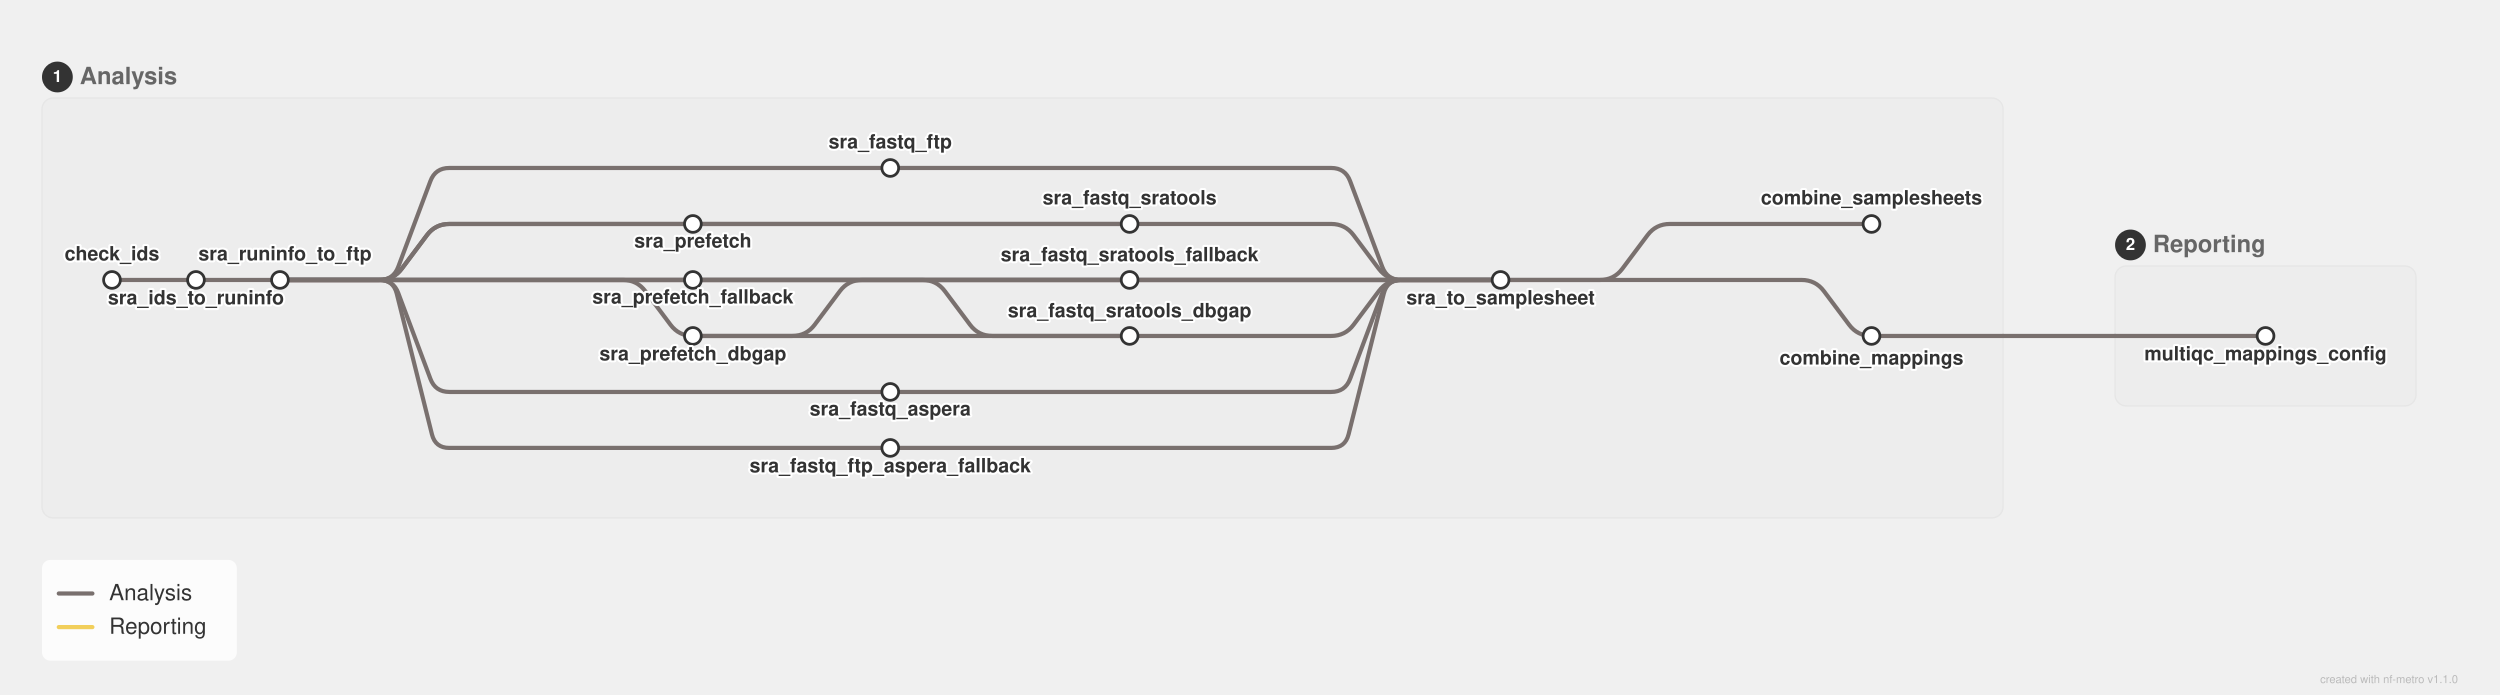
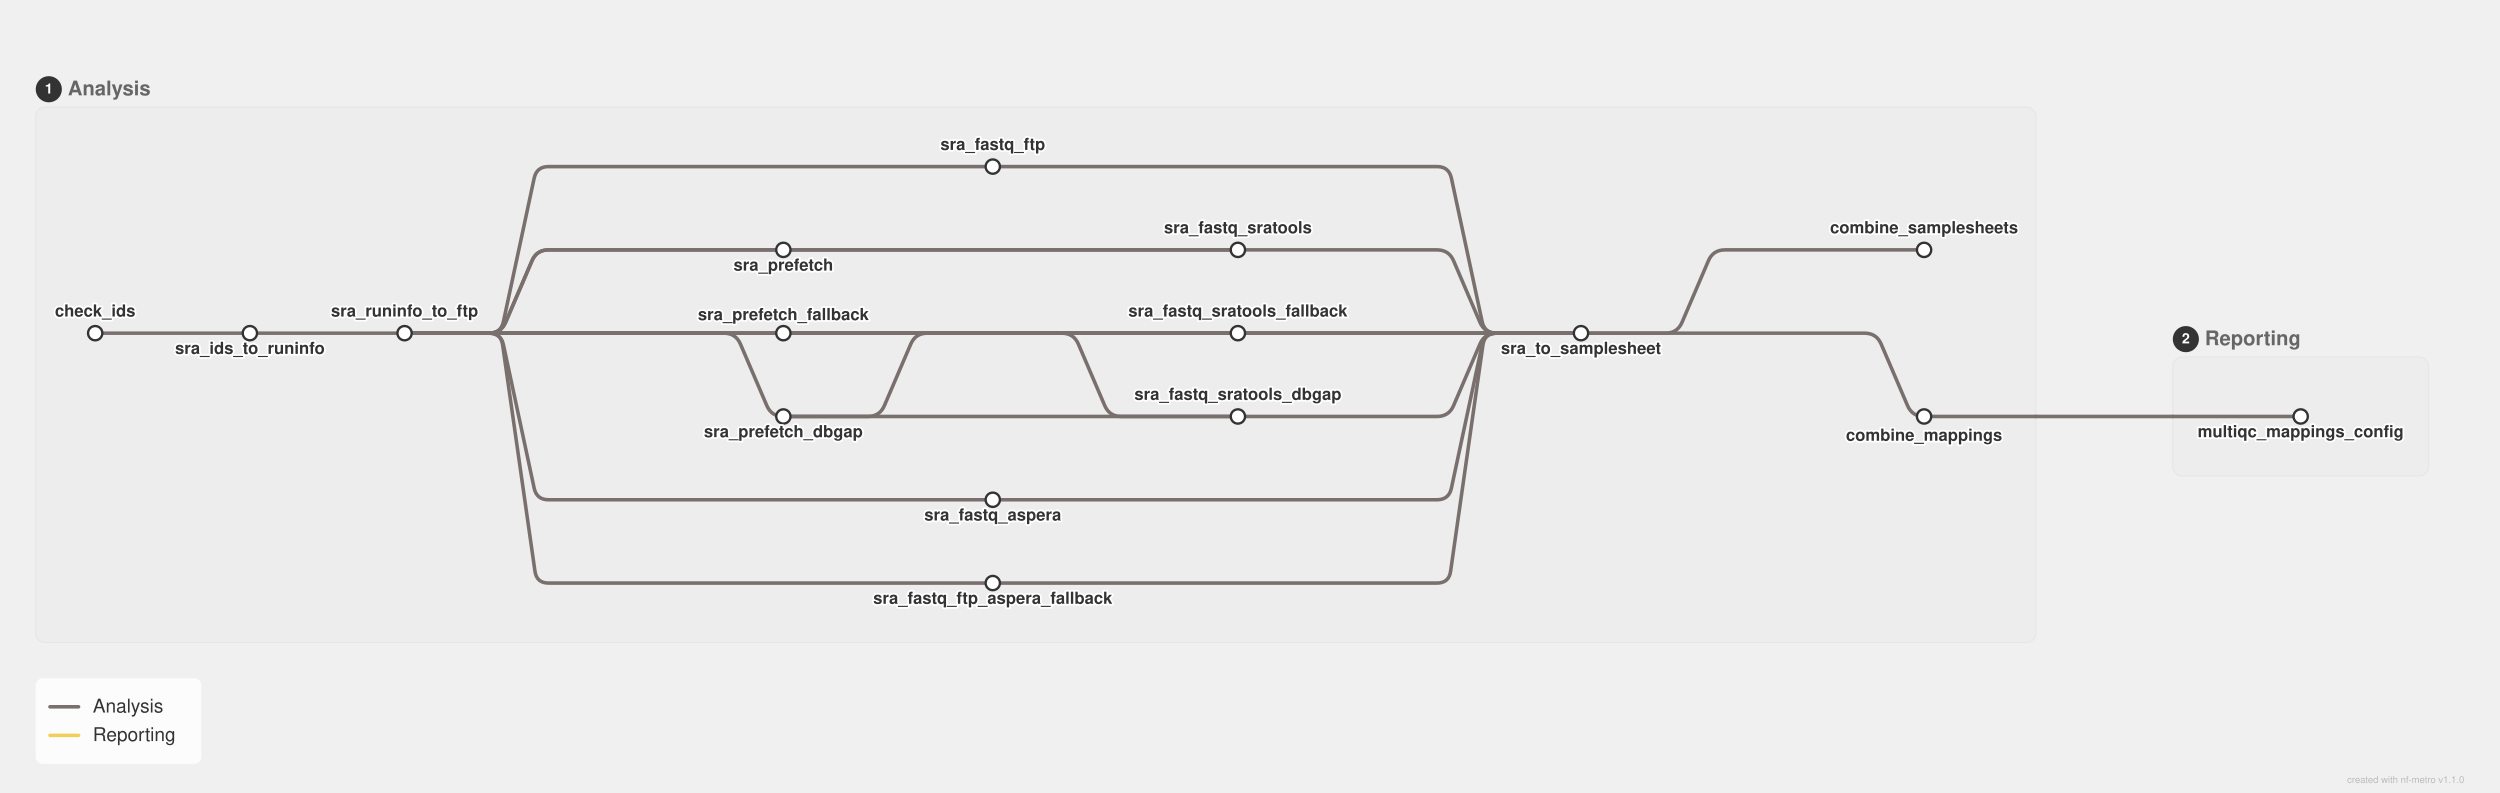
- <svg xmlns="http://www.w3.org/2000/svg" width="1786" height="496" viewBox="0 0 1786 496">
+ <svg xmlns="http://www.w3.org/2000/svg" width="2101" height="666" viewBox="0 0 2101 666">
  <defs>
</defs>
  <style>.nf-metro-title { fill: var(--nfm-map-title-color, #111111); }
.nf-metro-station-label { fill: var(--nfm-map-label-color, #333333); }
.nf-metro-section-box { fill: var(--nfm-map-section-fill, #ededed); stroke: var(--nfm-map-section-stroke, #e6e6e6); }
.nf-metro-section-label { fill: var(--nfm-map-section-label-color, #666666); }
.nf-metro-group-label { fill: var(--nfm-map-section-label-color, #666666); }
.nf-metro-group-underline { stroke: var(--nfm-map-section-label-color, #666666); }
.nf-metro-legend-bg { fill: var(--nfm-map-legend-bg, rgba(255, 255, 255, 0.8)); }
.nf-metro-legend-text { fill: var(--nfm-map-legend-text-color, #333333); }
.nf-metro-marker-stroke { stroke: var(--nfm-map-marker-stroke, #333333); }
.nf-metro-label-halo { fill: var(--nfm-map-bg, #ffffff); stroke: var(--nfm-map-bg, #ffffff); }</style>
  <style>@media (prefers-color-scheme: dark) {
    .nf-metro-section-label { fill: #d0d0d0; }
    .nf-metro-section-num-circle { fill: #777777; }
    .nf-metro-title { fill: #ffffff; }
}
</style>
-   <rect x="30.0" y="70.0" width="1401.0" height="300.0" rx="8" ry="8" fill="#ededed" stroke="#e6e6e6" stroke-width="1.0" class="nf-metro-section-box" data-section-id="generic" data-section-lines="generic" />
-   <circle cx="41.0" cy="55.0" r="11" fill="#333333" class="nf-metro-section-num-circle" data-section-id="generic" />
-   <text x="41.0" y="55.0" font-size="12" fill="#ffffff" font-family="'Helvetica Neue', Helvetica, Arial, sans-serif" font-weight="bold" text-anchor="middle" dy="0.3em" data-section-id="generic">1</text>
-   <text x="57.0" y="55.0" font-size="17.0" fill="#666666" font-family="'Helvetica Neue', Helvetica, Arial, sans-serif" font-weight="bold" dy="0.3em" class="nf-metro-section-label" data-section-id="generic">Analysis</text>
-   <rect x="1511.0" y="190.0" width="215.0" height="100.0" rx="8" ry="8" fill="#ededed" stroke="#e6e6e6" stroke-width="1.0" class="nf-metro-section-box" data-section-id="report" data-section-lines="generic" />
-   <circle cx="1522.0" cy="175.0" r="11" fill="#333333" class="nf-metro-section-num-circle" data-section-id="report" />
-   <text x="1522.0" y="175.0" font-size="12" fill="#ffffff" font-family="'Helvetica Neue', Helvetica, Arial, sans-serif" font-weight="bold" text-anchor="middle" dy="0.3em" data-section-id="report">2</text>
-   <text x="1538.0" y="175.0" font-size="17.0" fill="#666666" font-family="'Helvetica Neue', Helvetica, Arial, sans-serif" font-weight="bold" dy="0.3em" class="nf-metro-section-label" data-section-id="report">Reporting</text>
-   <path d="M80.0,200.0 L140.0,200.0" stroke="#79706E" stroke-width="3.0" stroke-linecap="round" class="metro-line-generic" data-line-id="generic" />
-   <path d="M140.0,200.0 L200.0,200.0" stroke="#79706E" stroke-width="3.0" stroke-linecap="round" class="metro-line-generic" data-line-id="generic" />
-   <path d="M200.0,200.0 L271.0,200.0 Q281.0,200.0,284.511,190.637 L307.489,129.363 Q311.0,120.0,321.0,120.0 L636.0,120.0" stroke="#79706E" stroke-width="3.0" fill="none" stroke-linecap="round" stroke-linejoin="round" class="metro-line-generic" data-line-id="generic" />
-   <path d="M200.0,200.0 L271.0,200.0 Q281.0,200.0,287.0,192.0 L305.0,168.0 Q311.0,160.0,321.0,160.0 L495.0,160.0" stroke="#79706E" stroke-width="3.0" fill="none" stroke-linecap="round" stroke-linejoin="round" class="metro-line-generic" data-line-id="generic" />
-   <path d="M200.0,200.0 L271.0,200.0 Q281.0,200.0,287.0,192.0 L305.0,168.0 Q311.0,160.0,321.0,160.0 L807.0,160.0" stroke="#79706E" stroke-width="3.0" fill="none" stroke-linecap="round" stroke-linejoin="round" class="metro-line-generic" data-line-id="generic" />
-   <path d="M200.0,200.0 L495.0,200.0" stroke="#79706E" stroke-width="3.0" stroke-linecap="round" class="metro-line-generic" data-line-id="generic" />
-   <path d="M200.0,200.0 L807.0,200.0" stroke="#79706E" stroke-width="3.0" stroke-linecap="round" class="metro-line-generic" data-line-id="generic" />
-   <path d="M200.0,200.0 L445.0,200.0 Q455.0,200.0,461.0,208.0 L479.0,232.0 Q485.0,240.0,495.0,240.0 L495.0,240.0" stroke="#79706E" stroke-width="3.0" fill="none" stroke-linecap="round" stroke-linejoin="round" class="metro-line-generic" data-line-id="generic" />
-   <path d="M200.0,200.0 L659.0,200.0 Q669.0,200.0,675.0,208.0 L693.0,232.0 Q699.0,240.0,709.0,240.0 L807.0,240.0" stroke="#79706E" stroke-width="3.0" fill="none" stroke-linecap="round" stroke-linejoin="round" class="metro-line-generic" data-line-id="generic" />
-   <path d="M200.0,200.0 L271.0,200.0 Q281.0,200.0,284.511,209.363 L307.489,270.637 Q311.0,280.0,321.0,280.0 L636.0,280.0" stroke="#79706E" stroke-width="3.0" fill="none" stroke-linecap="round" stroke-linejoin="round" class="metro-line-generic" data-line-id="generic" />
-   <path d="M200.0,200.0 L271.0,200.0 Q281.0,200.0,283.425,209.701 L308.575,310.299 Q311.0,320.0,321.0,320.0 L636.0,320.0" stroke="#79706E" stroke-width="3.0" fill="none" stroke-linecap="round" stroke-linejoin="round" class="metro-line-generic" data-line-id="generic" />
-   <path d="M200.0,200.0 L1072.0,200.0" stroke="#79706E" stroke-width="3.0" stroke-linecap="round" class="metro-line-generic" data-line-id="generic" />
-   <path d="M636.0,120.0 L951.0,120.0 Q961.0,120.0,964.511,129.363 L987.489,190.637 Q991.0,200.0,1001.0,200.0 L1072.0,200.0" stroke="#79706E" stroke-width="3.0" fill="none" stroke-linecap="round" stroke-linejoin="round" class="metro-line-generic" data-line-id="generic" />
-   <path d="M495.0,160.0 L807.0,160.0" stroke="#79706E" stroke-width="3.0" stroke-linecap="round" class="metro-line-generic" data-line-id="generic" />
-   <path d="M807.0,160.0 L951.0,160.0 Q961.0,160.0,967.0,168.0 L985.0,192.0 Q991.0,200.0,1001.0,200.0 L1072.0,200.0" stroke="#79706E" stroke-width="3.0" fill="none" stroke-linecap="round" stroke-linejoin="round" class="metro-line-generic" data-line-id="generic" />
-   <path d="M495.0,200.0 L807.0,200.0" stroke="#79706E" stroke-width="3.0" stroke-linecap="round" class="metro-line-generic" data-line-id="generic" />
-   <path d="M495.0,200.0 L1072.0,200.0" stroke="#79706E" stroke-width="3.0" stroke-linecap="round" class="metro-line-generic" data-line-id="generic" />
-   <path d="M807.0,200.0 L1072.0,200.0" stroke="#79706E" stroke-width="3.0" stroke-linecap="round" class="metro-line-generic" data-line-id="generic" />
-   <path d="M495.0,240.0 L807.0,240.0" stroke="#79706E" stroke-width="3.0" stroke-linecap="round" class="metro-line-generic" data-line-id="generic" />
-   <path d="M495.0,240.0 L566.0,240.0 Q576.0,240.0,582.0,232.0 L600.0,208.0 Q606.0,200.0,616.0,200.0 L1072.0,200.0" stroke="#79706E" stroke-width="3.0" fill="none" stroke-linecap="round" stroke-linejoin="round" class="metro-line-generic" data-line-id="generic" />
-   <path d="M807.0,240.0 L951.0,240.0 Q961.0,240.0,967.0,232.0 L985.0,208.0 Q991.0,200.0,1001.0,200.0 L1072.0,200.0" stroke="#79706E" stroke-width="3.0" fill="none" stroke-linecap="round" stroke-linejoin="round" class="metro-line-generic" data-line-id="generic" />
-   <path d="M636.0,280.0 L951.0,280.0 Q961.0,280.0,964.511,270.637 L987.489,209.363 Q991.0,200.0,1001.0,200.0 L1072.0,200.0" stroke="#79706E" stroke-width="3.0" fill="none" stroke-linecap="round" stroke-linejoin="round" class="metro-line-generic" data-line-id="generic" />
-   <path d="M636.0,320.0 L951.0,320.0 Q961.0,320.0,963.425,310.299 L988.575,209.701 Q991.0,200.0,1001.0,200.0 L1072.0,200.0" stroke="#79706E" stroke-width="3.0" fill="none" stroke-linecap="round" stroke-linejoin="round" class="metro-line-generic" data-line-id="generic" />
-   <path d="M1072.0,200.0 L1143.0,200.0 Q1153.0,200.0,1159.0,192.0 L1177.0,168.0 Q1183.0,160.0,1193.0,160.0 L1337.0,160.0" stroke="#79706E" stroke-width="3.0" fill="none" stroke-linecap="round" stroke-linejoin="round" class="metro-line-generic" data-line-id="generic" />
-   <path d="M1072.0,200.0 L1287.0,200.0 Q1297.0,200.0,1303.0,208.0 L1321.0,232.0 Q1327.0,240.0,1337.0,240.0 L1337.0,240.0" stroke="#79706E" stroke-width="3.0" fill="none" stroke-linecap="round" stroke-linejoin="round" class="metro-line-generic" data-line-id="generic" />
-   <path d="M1337.0,240.0 L1431.0,240.0" stroke="#79706E" stroke-width="3.0" stroke-linecap="round" class="metro-line-generic" data-line-id="generic" />
-   <path d="M1511.0,240.0 L1618.5,240.0" stroke="#79706E" stroke-width="3.0" stroke-linecap="round" class="metro-line-generic" data-line-id="generic" />
-   <path d="M1431.0,240.0 L1511.0,240.0" stroke="#79706E" stroke-width="3.0" stroke-linecap="round" class="metro-line-generic" data-line-id="generic" />
-   <g class="nf-metro-station-group" data-node-id="n0" data-node-cx="80.0" data-node-cy="200.0" data-node-r="6.0" data-node-groups="generic" data-node-region="generic" data-node-w="12.0" data-node-h="12.0" data-node-rx="6.0">
-     <rect x="74.0" y="194.0" width="12.0" height="12.0" rx="6.0" ry="6.0" fill="#ffffff" stroke="#333333" stroke-width="2.0" class="nf-metro-station" data-station-id="n0" data-station-lines="generic" data-station-label="check_ids" data-section-id="generic" data-section-name="Analysis" />
+   <rect x="30.0" y="90.0" width="1681.0" height="450.0" rx="8" ry="8" fill="#ededed" stroke="#e6e6e6" stroke-width="1.0" class="nf-metro-section-box" data-section-id="generic" data-section-lines="generic" />
+   <circle cx="41.0" cy="75.0" r="11" fill="#333333" class="nf-metro-section-num-circle" data-section-id="generic" />
+   <text x="41.0" y="75.0" font-size="12" fill="#ffffff" font-family="'Helvetica Neue', Helvetica, Arial, sans-serif" font-weight="bold" text-anchor="middle" dy="0.3em" data-section-id="generic">1</text>
+   <text x="57.0" y="75.0" font-size="17.0" fill="#666666" font-family="'Helvetica Neue', Helvetica, Arial, sans-serif" font-weight="bold" dy="0.3em" class="nf-metro-section-label" data-section-id="generic">Analysis</text>
+   <rect x="1826.0" y="300.0" width="215.0" height="100.0" rx="8" ry="8" fill="#ededed" stroke="#e6e6e6" stroke-width="1.0" class="nf-metro-section-box" data-section-id="report" data-section-lines="generic" />
+   <circle cx="1837.0" cy="285.0" r="11" fill="#333333" class="nf-metro-section-num-circle" data-section-id="report" />
+   <text x="1837.0" y="285.0" font-size="12" fill="#ffffff" font-family="'Helvetica Neue', Helvetica, Arial, sans-serif" font-weight="bold" text-anchor="middle" dy="0.3em" data-section-id="report">2</text>
+   <text x="1853.0" y="285.0" font-size="17.0" fill="#666666" font-family="'Helvetica Neue', Helvetica, Arial, sans-serif" font-weight="bold" dy="0.3em" class="nf-metro-section-label" data-section-id="report">Reporting</text>
+   <path d="M80.0,280.0 L210.0,280.0" stroke="#79706E" stroke-width="3.0" stroke-linecap="round" class="metro-line-generic" data-line-id="generic" />
+   <path d="M210.0,280.0 L340.0,280.0" stroke="#79706E" stroke-width="3.0" stroke-linecap="round" class="metro-line-generic" data-line-id="generic" />
+   <path d="M340.0,280.0 L411.0,280.0 Q421.0,280.0,423.095,270.222 L448.905,149.778 Q451.0,140.0,461.0,140.0 L834.333,140.0" stroke="#79706E" stroke-width="3.0" fill="none" stroke-linecap="round" stroke-linejoin="round" class="metro-line-generic" data-line-id="generic" />
+   <path d="M340.0,280.0 L411.0,280.0 Q421.0,280.0,424.939,270.809 L447.061,219.191 Q451.0,210.0,461.0,210.0 L658.333,210.0" stroke="#79706E" stroke-width="3.0" fill="none" stroke-linecap="round" stroke-linejoin="round" class="metro-line-generic" data-line-id="generic" />
+   <path d="M340.0,280.0 L411.0,280.0 Q421.0,280.0,424.939,270.809 L447.061,219.191 Q451.0,210.0,461.0,210.0 L1040.333,210.0" stroke="#79706E" stroke-width="3.0" fill="none" stroke-linecap="round" stroke-linejoin="round" class="metro-line-generic" data-line-id="generic" />
+   <path d="M340.0,280.0 L658.333,280.0" stroke="#79706E" stroke-width="3.0" stroke-linecap="round" class="metro-line-generic" data-line-id="generic" />
+   <path d="M340.0,280.0 L1040.333,280.0" stroke="#79706E" stroke-width="3.0" stroke-linecap="round" class="metro-line-generic" data-line-id="generic" />
+   <path d="M340.0,280.0 L608.333,280.0 Q618.333,280.0,622.273,289.191 L644.394,340.809 Q648.333,350.0,658.333,350.0 L658.333,350.0" stroke="#79706E" stroke-width="3.0" fill="none" stroke-linecap="round" stroke-linejoin="round" class="metro-line-generic" data-line-id="generic" />
+   <path d="M340.0,280.0 L892.333,280.0 Q902.333,280.0,906.273,289.191 L928.394,340.809 Q932.333,350.0,942.333,350.0 L1040.333,350.0" stroke="#79706E" stroke-width="3.0" fill="none" stroke-linecap="round" stroke-linejoin="round" class="metro-line-generic" data-line-id="generic" />
+   <path d="M340.0,280.0 L411.0,280.0 Q421.0,280.0,423.095,289.778 L448.905,410.222 Q451.0,420.0,461.0,420.0 L834.333,420.0" stroke="#79706E" stroke-width="3.0" fill="none" stroke-linecap="round" stroke-linejoin="round" class="metro-line-generic" data-line-id="generic" />
+   <path d="M340.0,280.0 L411.0,280.0 Q421.0,280.0,422.414,289.899 L449.586,480.101 Q451.0,490.0,461.0,490.0 L834.333,490.0" stroke="#79706E" stroke-width="3.0" fill="none" stroke-linecap="round" stroke-linejoin="round" class="metro-line-generic" data-line-id="generic" />
+   <path d="M340.0,280.0 L1328.667,280.0" stroke="#79706E" stroke-width="3.0" stroke-linecap="round" class="metro-line-generic" data-line-id="generic" />
+   <path d="M834.333,140.0 L1207.667,140.0 Q1217.667,140.0,1219.762,149.778 L1245.571,270.222 Q1247.667,280.0,1257.667,280.0 L1328.667,280.0" stroke="#79706E" stroke-width="3.0" fill="none" stroke-linecap="round" stroke-linejoin="round" class="metro-line-generic" data-line-id="generic" />
+   <path d="M658.333,210.0 L1040.333,210.0" stroke="#79706E" stroke-width="3.0" stroke-linecap="round" class="metro-line-generic" data-line-id="generic" />
+   <path d="M1040.333,210.0 L1207.667,210.0 Q1217.667,210.0,1221.606,219.191 L1243.727,270.809 Q1247.667,280.0,1257.667,280.0 L1328.667,280.0" stroke="#79706E" stroke-width="3.0" fill="none" stroke-linecap="round" stroke-linejoin="round" class="metro-line-generic" data-line-id="generic" />
+   <path d="M658.333,280.0 L1040.333,280.0" stroke="#79706E" stroke-width="3.0" stroke-linecap="round" class="metro-line-generic" data-line-id="generic" />
+   <path d="M658.333,280.0 L1328.667,280.0" stroke="#79706E" stroke-width="3.0" stroke-linecap="round" class="metro-line-generic" data-line-id="generic" />
+   <path d="M1040.333,280.0 L1328.667,280.0" stroke="#79706E" stroke-width="3.0" stroke-linecap="round" class="metro-line-generic" data-line-id="generic" />
+   <path d="M658.333,350.0 L1040.333,350.0" stroke="#79706E" stroke-width="3.0" stroke-linecap="round" class="metro-line-generic" data-line-id="generic" />
+   <path d="M658.333,350.0 L729.333,350.0 Q739.333,350.0,743.273,340.809 L765.394,289.191 Q769.333,280.0,779.333,280.0 L1328.667,280.0" stroke="#79706E" stroke-width="3.0" fill="none" stroke-linecap="round" stroke-linejoin="round" class="metro-line-generic" data-line-id="generic" />
+   <path d="M1040.333,350.0 L1207.667,350.0 Q1217.667,350.0,1221.606,340.809 L1243.727,289.191 Q1247.667,280.0,1257.667,280.0 L1328.667,280.0" stroke="#79706E" stroke-width="3.0" fill="none" stroke-linecap="round" stroke-linejoin="round" class="metro-line-generic" data-line-id="generic" />
+   <path d="M834.333,420.0 L1207.667,420.0 Q1217.667,420.0,1219.762,410.222 L1245.571,289.778 Q1247.667,280.0,1257.667,280.0 L1328.667,280.0" stroke="#79706E" stroke-width="3.0" fill="none" stroke-linecap="round" stroke-linejoin="round" class="metro-line-generic" data-line-id="generic" />
+   <path d="M834.333,490.0 L1207.667,490.0 Q1217.667,490.0,1219.081,480.101 L1246.252,289.899 Q1247.667,280.0,1257.667,280.0 L1328.667,280.0" stroke="#79706E" stroke-width="3.0" fill="none" stroke-linecap="round" stroke-linejoin="round" class="metro-line-generic" data-line-id="generic" />
+   <path d="M1328.667,280.0 L1399.667,280.0 Q1409.667,280.0,1413.606,270.809 L1435.727,219.191 Q1439.667,210.0,1449.667,210.0 L1617.0,210.0" stroke="#79706E" stroke-width="3.0" fill="none" stroke-linecap="round" stroke-linejoin="round" class="metro-line-generic" data-line-id="generic" />
+   <path d="M1328.667,280.0 L1567.0,280.0 Q1577.0,280.0,1580.939,289.191 L1603.061,340.809 Q1607.0,350.0,1617.0,350.0 L1617.0,350.0" stroke="#79706E" stroke-width="3.0" fill="none" stroke-linecap="round" stroke-linejoin="round" class="metro-line-generic" data-line-id="generic" />
+   <path d="M1617.0,350.0 L1711.0,350.0" stroke="#79706E" stroke-width="3.0" stroke-linecap="round" class="metro-line-generic" data-line-id="generic" />
+   <path d="M1826.0,350.0 L1933.5,350.0" stroke="#79706E" stroke-width="3.0" stroke-linecap="round" class="metro-line-generic" data-line-id="generic" />
+   <path d="M1711.0,350.0 L1826.0,350.0" stroke="#79706E" stroke-width="3.0" stroke-linecap="round" class="metro-line-generic" data-line-id="generic" />
+   <g class="nf-metro-station-group" data-node-id="n0" data-node-cx="80.0" data-node-cy="280.0" data-node-r="6.0" data-node-groups="generic" data-node-region="generic" data-node-w="12.0" data-node-h="12.0" data-node-rx="6.0">
+     <rect x="74.0" y="274.0" width="12.0" height="12.0" rx="6.0" ry="6.0" fill="#ffffff" stroke="#333333" stroke-width="2.0" class="nf-metro-station" data-station-id="n0" data-station-lines="generic" data-station-label="check_ids" data-section-id="generic" data-section-name="Analysis" />
  </g>
-   <g class="nf-metro-station-group" data-node-id="n1" data-node-cx="140.0" data-node-cy="200.0" data-node-r="6.0" data-node-groups="generic" data-node-region="generic" data-node-w="12.0" data-node-h="12.0" data-node-rx="6.0">
-     <rect x="134.0" y="194.0" width="12.0" height="12.0" rx="6.0" ry="6.0" fill="#ffffff" stroke="#333333" stroke-width="2.0" class="nf-metro-station" data-station-id="n1" data-station-lines="generic" data-station-label="sra_ids_to_runinfo" data-section-id="generic" data-section-name="Analysis" />
+   <g class="nf-metro-station-group" data-node-id="n1" data-node-cx="210.0" data-node-cy="280.0" data-node-r="6.0" data-node-groups="generic" data-node-region="generic" data-node-w="12.0" data-node-h="12.0" data-node-rx="6.0">
+     <rect x="204.0" y="274.0" width="12.0" height="12.0" rx="6.0" ry="6.0" fill="#ffffff" stroke="#333333" stroke-width="2.0" class="nf-metro-station" data-station-id="n1" data-station-lines="generic" data-station-label="sra_ids_to_runinfo" data-section-id="generic" data-section-name="Analysis" />
  </g>
-   <g class="nf-metro-station-group" data-node-id="n2" data-node-cx="200.0" data-node-cy="200.0" data-node-r="6.0" data-node-groups="generic" data-node-region="generic" data-node-w="12.0" data-node-h="12.0" data-node-rx="6.0">
-     <rect x="194.0" y="194.0" width="12.0" height="12.0" rx="6.0" ry="6.0" fill="#ffffff" stroke="#333333" stroke-width="2.0" class="nf-metro-station" data-station-id="n2" data-station-lines="generic" data-station-label="sra_runinfo_to_ftp" data-section-id="generic" data-section-name="Analysis" />
+   <g class="nf-metro-station-group" data-node-id="n2" data-node-cx="340.0" data-node-cy="280.0" data-node-r="6.0" data-node-groups="generic" data-node-region="generic" data-node-w="12.0" data-node-h="12.0" data-node-rx="6.0">
+     <rect x="334.0" y="274.0" width="12.0" height="12.0" rx="6.0" ry="6.0" fill="#ffffff" stroke="#333333" stroke-width="2.0" class="nf-metro-station" data-station-id="n2" data-station-lines="generic" data-station-label="sra_runinfo_to_ftp" data-section-id="generic" data-section-name="Analysis" />
  </g>
-   <g class="nf-metro-station-group" data-node-id="n3" data-node-cx="636.0" data-node-cy="120.0" data-node-r="6.0" data-node-groups="generic" data-node-region="generic" data-node-w="12.0" data-node-h="12.0" data-node-rx="6.0">
-     <rect x="630.0" y="114.0" width="12.0" height="12.0" rx="6.0" ry="6.0" fill="#ffffff" stroke="#333333" stroke-width="2.0" class="nf-metro-station" data-station-id="n3" data-station-lines="generic" data-station-label="sra_fastq_ftp" data-section-id="generic" data-section-name="Analysis" />
+   <g class="nf-metro-station-group" data-node-id="n3" data-node-cx="834.3" data-node-cy="140.0" data-node-r="6.0" data-node-groups="generic" data-node-region="generic" data-node-w="12.0" data-node-h="12.0" data-node-rx="6.0">
+     <rect x="828.333" y="134.0" width="12.0" height="12.0" rx="6.0" ry="6.0" fill="#ffffff" stroke="#333333" stroke-width="2.0" class="nf-metro-station" data-station-id="n3" data-station-lines="generic" data-station-label="sra_fastq_ftp" data-section-id="generic" data-section-name="Analysis" />
  </g>
-   <g class="nf-metro-station-group" data-node-id="n4" data-node-cx="495.0" data-node-cy="160.0" data-node-r="6.0" data-node-groups="generic" data-node-region="generic" data-node-w="12.0" data-node-h="12.0" data-node-rx="6.0">
-     <rect x="489.0" y="154.0" width="12.0" height="12.0" rx="6.0" ry="6.0" fill="#ffffff" stroke="#333333" stroke-width="2.0" class="nf-metro-station" data-station-id="n4" data-station-lines="generic" data-station-label="sra_prefetch" data-section-id="generic" data-section-name="Analysis" />
+   <g class="nf-metro-station-group" data-node-id="n4" data-node-cx="658.3" data-node-cy="210.0" data-node-r="6.0" data-node-groups="generic" data-node-region="generic" data-node-w="12.0" data-node-h="12.0" data-node-rx="6.0">
+     <rect x="652.333" y="204.0" width="12.0" height="12.0" rx="6.0" ry="6.0" fill="#ffffff" stroke="#333333" stroke-width="2.0" class="nf-metro-station" data-station-id="n4" data-station-lines="generic" data-station-label="sra_prefetch" data-section-id="generic" data-section-name="Analysis" />
  </g>
-   <g class="nf-metro-station-group" data-node-id="n5" data-node-cx="807.0" data-node-cy="160.0" data-node-r="6.0" data-node-groups="generic" data-node-region="generic" data-node-w="12.0" data-node-h="12.0" data-node-rx="6.0">
-     <rect x="801.0" y="154.0" width="12.0" height="12.0" rx="6.0" ry="6.0" fill="#ffffff" stroke="#333333" stroke-width="2.0" class="nf-metro-station" data-station-id="n5" data-station-lines="generic" data-station-label="sra_fastq_sratools" data-section-id="generic" data-section-name="Analysis" />
+   <g class="nf-metro-station-group" data-node-id="n5" data-node-cx="1040.3" data-node-cy="210.0" data-node-r="6.0" data-node-groups="generic" data-node-region="generic" data-node-w="12.0" data-node-h="12.0" data-node-rx="6.0">
+     <rect x="1034.333" y="204.0" width="12.0" height="12.0" rx="6.0" ry="6.0" fill="#ffffff" stroke="#333333" stroke-width="2.0" class="nf-metro-station" data-station-id="n5" data-station-lines="generic" data-station-label="sra_fastq_sratools" data-section-id="generic" data-section-name="Analysis" />
  </g>
-   <g class="nf-metro-station-group" data-node-id="n6" data-node-cx="495.0" data-node-cy="200.0" data-node-r="6.0" data-node-groups="generic" data-node-region="generic" data-node-w="12.0" data-node-h="12.0" data-node-rx="6.0">
-     <rect x="489.0" y="194.0" width="12.0" height="12.0" rx="6.0" ry="6.0" fill="#ffffff" stroke="#333333" stroke-width="2.0" class="nf-metro-station" data-station-id="n6" data-station-lines="generic" data-station-label="sra_prefetch_fallback" data-section-id="generic" data-section-name="Analysis" />
+   <g class="nf-metro-station-group" data-node-id="n6" data-node-cx="658.3" data-node-cy="280.0" data-node-r="6.0" data-node-groups="generic" data-node-region="generic" data-node-w="12.0" data-node-h="12.0" data-node-rx="6.0">
+     <rect x="652.333" y="274.0" width="12.0" height="12.0" rx="6.0" ry="6.0" fill="#ffffff" stroke="#333333" stroke-width="2.0" class="nf-metro-station" data-station-id="n6" data-station-lines="generic" data-station-label="sra_prefetch_fallback" data-section-id="generic" data-section-name="Analysis" />
  </g>
-   <g class="nf-metro-station-group" data-node-id="n7" data-node-cx="807.0" data-node-cy="200.0" data-node-r="6.0" data-node-groups="generic" data-node-region="generic" data-node-w="12.0" data-node-h="12.0" data-node-rx="6.0">
-     <rect x="801.0" y="194.0" width="12.0" height="12.0" rx="6.0" ry="6.0" fill="#ffffff" stroke="#333333" stroke-width="2.0" class="nf-metro-station" data-station-id="n7" data-station-lines="generic" data-station-label="sra_fastq_sratools_fallback" data-section-id="generic" data-section-name="Analysis" />
+   <g class="nf-metro-station-group" data-node-id="n7" data-node-cx="1040.3" data-node-cy="280.0" data-node-r="6.0" data-node-groups="generic" data-node-region="generic" data-node-w="12.0" data-node-h="12.0" data-node-rx="6.0">
+     <rect x="1034.333" y="274.0" width="12.0" height="12.0" rx="6.0" ry="6.0" fill="#ffffff" stroke="#333333" stroke-width="2.0" class="nf-metro-station" data-station-id="n7" data-station-lines="generic" data-station-label="sra_fastq_sratools_fallback" data-section-id="generic" data-section-name="Analysis" />
  </g>
-   <g class="nf-metro-station-group" data-node-id="n8" data-node-cx="495.0" data-node-cy="240.0" data-node-r="6.0" data-node-groups="generic" data-node-region="generic" data-node-w="12.0" data-node-h="12.0" data-node-rx="6.0">
-     <rect x="489.0" y="234.0" width="12.0" height="12.0" rx="6.0" ry="6.0" fill="#ffffff" stroke="#333333" stroke-width="2.0" class="nf-metro-station" data-station-id="n8" data-station-lines="generic" data-station-label="sra_prefetch_dbgap" data-section-id="generic" data-section-name="Analysis" />
+   <g class="nf-metro-station-group" data-node-id="n8" data-node-cx="658.3" data-node-cy="350.0" data-node-r="6.0" data-node-groups="generic" data-node-region="generic" data-node-w="12.0" data-node-h="12.0" data-node-rx="6.0">
+     <rect x="652.333" y="344.0" width="12.0" height="12.0" rx="6.0" ry="6.0" fill="#ffffff" stroke="#333333" stroke-width="2.0" class="nf-metro-station" data-station-id="n8" data-station-lines="generic" data-station-label="sra_prefetch_dbgap" data-section-id="generic" data-section-name="Analysis" />
  </g>
-   <g class="nf-metro-station-group" data-node-id="n9" data-node-cx="807.0" data-node-cy="240.0" data-node-r="6.0" data-node-groups="generic" data-node-region="generic" data-node-w="12.0" data-node-h="12.0" data-node-rx="6.0">
-     <rect x="801.0" y="234.0" width="12.0" height="12.0" rx="6.0" ry="6.0" fill="#ffffff" stroke="#333333" stroke-width="2.0" class="nf-metro-station" data-station-id="n9" data-station-lines="generic" data-station-label="sra_fastq_sratools_dbgap" data-section-id="generic" data-section-name="Analysis" />
+   <g class="nf-metro-station-group" data-node-id="n9" data-node-cx="1040.3" data-node-cy="350.0" data-node-r="6.0" data-node-groups="generic" data-node-region="generic" data-node-w="12.0" data-node-h="12.0" data-node-rx="6.0">
+     <rect x="1034.333" y="344.0" width="12.0" height="12.0" rx="6.0" ry="6.0" fill="#ffffff" stroke="#333333" stroke-width="2.0" class="nf-metro-station" data-station-id="n9" data-station-lines="generic" data-station-label="sra_fastq_sratools_dbgap" data-section-id="generic" data-section-name="Analysis" />
  </g>
-   <g class="nf-metro-station-group" data-node-id="n10" data-node-cx="636.0" data-node-cy="280.0" data-node-r="6.0" data-node-groups="generic" data-node-region="generic" data-node-w="12.0" data-node-h="12.0" data-node-rx="6.0">
-     <rect x="630.0" y="274.0" width="12.0" height="12.0" rx="6.0" ry="6.0" fill="#ffffff" stroke="#333333" stroke-width="2.0" class="nf-metro-station" data-station-id="n10" data-station-lines="generic" data-station-label="sra_fastq_aspera" data-section-id="generic" data-section-name="Analysis" />
+   <g class="nf-metro-station-group" data-node-id="n10" data-node-cx="834.3" data-node-cy="420.0" data-node-r="6.0" data-node-groups="generic" data-node-region="generic" data-node-w="12.0" data-node-h="12.0" data-node-rx="6.0">
+     <rect x="828.333" y="414.0" width="12.0" height="12.0" rx="6.0" ry="6.0" fill="#ffffff" stroke="#333333" stroke-width="2.0" class="nf-metro-station" data-station-id="n10" data-station-lines="generic" data-station-label="sra_fastq_aspera" data-section-id="generic" data-section-name="Analysis" />
  </g>
-   <g class="nf-metro-station-group" data-node-id="n11" data-node-cx="636.0" data-node-cy="320.0" data-node-r="6.0" data-node-groups="generic" data-node-region="generic" data-node-w="12.0" data-node-h="12.0" data-node-rx="6.0">
-     <rect x="630.0" y="314.0" width="12.0" height="12.0" rx="6.0" ry="6.0" fill="#ffffff" stroke="#333333" stroke-width="2.0" class="nf-metro-station" data-station-id="n11" data-station-lines="generic" data-station-label="sra_fastq_ftp_aspera_fallback" data-section-id="generic" data-section-name="Analysis" />
+   <g class="nf-metro-station-group" data-node-id="n11" data-node-cx="834.3" data-node-cy="490.0" data-node-r="6.0" data-node-groups="generic" data-node-region="generic" data-node-w="12.0" data-node-h="12.0" data-node-rx="6.0">
+     <rect x="828.333" y="484.0" width="12.0" height="12.0" rx="6.0" ry="6.0" fill="#ffffff" stroke="#333333" stroke-width="2.0" class="nf-metro-station" data-station-id="n11" data-station-lines="generic" data-station-label="sra_fastq_ftp_aspera_fallback" data-section-id="generic" data-section-name="Analysis" />
  </g>
-   <g class="nf-metro-station-group" data-node-id="n12" data-node-cx="1072.0" data-node-cy="200.0" data-node-r="6.0" data-node-groups="generic" data-node-region="generic" data-node-w="12.0" data-node-h="12.0" data-node-rx="6.0">
-     <rect x="1066.0" y="194.0" width="12.0" height="12.0" rx="6.0" ry="6.0" fill="#ffffff" stroke="#333333" stroke-width="2.0" class="nf-metro-station" data-station-id="n12" data-station-lines="generic" data-station-label="sra_to_samplesheet" data-section-id="generic" data-section-name="Analysis" />
+   <g class="nf-metro-station-group" data-node-id="n12" data-node-cx="1328.7" data-node-cy="280.0" data-node-r="6.0" data-node-groups="generic" data-node-region="generic" data-node-w="12.0" data-node-h="12.0" data-node-rx="6.0">
+     <rect x="1322.667" y="274.0" width="12.0" height="12.0" rx="6.0" ry="6.0" fill="#ffffff" stroke="#333333" stroke-width="2.0" class="nf-metro-station" data-station-id="n12" data-station-lines="generic" data-station-label="sra_to_samplesheet" data-section-id="generic" data-section-name="Analysis" />
  </g>
-   <g class="nf-metro-station-group" data-node-id="n13" data-node-cx="1337.0" data-node-cy="160.0" data-node-r="6.0" data-node-groups="generic" data-node-region="generic" data-node-w="12.0" data-node-h="12.0" data-node-rx="6.0">
-     <rect x="1331.0" y="154.0" width="12.0" height="12.0" rx="6.0" ry="6.0" fill="#ffffff" stroke="#333333" stroke-width="2.0" class="nf-metro-station" data-station-id="n13" data-station-lines="generic" data-station-label="combine_samplesheets" data-section-id="generic" data-section-name="Analysis" />
+   <g class="nf-metro-station-group" data-node-id="n13" data-node-cx="1617.0" data-node-cy="210.0" data-node-r="6.0" data-node-groups="generic" data-node-region="generic" data-node-w="12.0" data-node-h="12.0" data-node-rx="6.0">
+     <rect x="1611.0" y="204.0" width="12.0" height="12.0" rx="6.0" ry="6.0" fill="#ffffff" stroke="#333333" stroke-width="2.0" class="nf-metro-station" data-station-id="n13" data-station-lines="generic" data-station-label="combine_samplesheets" data-section-id="generic" data-section-name="Analysis" />
  </g>
-   <g class="nf-metro-station-group" data-node-id="n14" data-node-cx="1337.0" data-node-cy="240.0" data-node-r="6.0" data-node-groups="generic" data-node-region="generic" data-node-w="12.0" data-node-h="12.0" data-node-rx="6.0">
-     <rect x="1331.0" y="234.0" width="12.0" height="12.0" rx="6.0" ry="6.0" fill="#ffffff" stroke="#333333" stroke-width="2.0" class="nf-metro-station" data-station-id="n14" data-station-lines="generic" data-station-label="combine_mappings" data-section-id="generic" data-section-name="Analysis" />
+   <g class="nf-metro-station-group" data-node-id="n14" data-node-cx="1617.0" data-node-cy="350.0" data-node-r="6.0" data-node-groups="generic" data-node-region="generic" data-node-w="12.0" data-node-h="12.0" data-node-rx="6.0">
+     <rect x="1611.0" y="344.0" width="12.0" height="12.0" rx="6.0" ry="6.0" fill="#ffffff" stroke="#333333" stroke-width="2.0" class="nf-metro-station" data-station-id="n14" data-station-lines="generic" data-station-label="combine_mappings" data-section-id="generic" data-section-name="Analysis" />
  </g>
-   <g class="nf-metro-station-group" data-node-id="n15" data-node-cx="1618.5" data-node-cy="240.0" data-node-r="6.0" data-node-groups="generic" data-node-region="report" data-node-w="12.0" data-node-h="12.0" data-node-rx="6.0">
-     <rect x="1612.5" y="234.0" width="12.0" height="12.0" rx="6.0" ry="6.0" fill="#ffffff" stroke="#333333" stroke-width="2.0" class="nf-metro-station" data-station-id="n15" data-station-lines="generic" data-station-label="multiqc_mappings_config" data-section-id="report" data-section-name="Reporting" />
+   <g class="nf-metro-station-group" data-node-id="n15" data-node-cx="1933.5" data-node-cy="350.0" data-node-r="6.0" data-node-groups="generic" data-node-region="report" data-node-w="12.0" data-node-h="12.0" data-node-rx="6.0">
+     <rect x="1927.5" y="344.0" width="12.0" height="12.0" rx="6.0" ry="6.0" fill="#ffffff" stroke="#333333" stroke-width="2.0" class="nf-metro-station" data-station-id="n15" data-station-lines="generic" data-station-label="multiqc_mappings_config" data-section-id="report" data-section-name="Reporting" />
  </g>
-   <text x="80.0" y="186.0" font-size="14.0" fill="#ffffff" stroke="#ffffff" stroke-width="3.0" stroke-linejoin="round" font-family="'Helvetica Neue', Helvetica, Arial, sans-serif" font-weight="bold" aria-hidden="true" class="nf-metro-label-halo" text-anchor="middle" dominant-baseline="auto">check_ids</text>
-   <text x="80.0" y="186.0" font-size="14.0" fill="#333333" font-family="'Helvetica Neue', Helvetica, Arial, sans-serif" font-weight="bold" text-anchor="middle" dominant-baseline="auto" data-station-id="n0" class="nf-metro-station-label">check_ids</text>
-   <text x="1618.5" y="251.0" font-size="14.0" fill="#ffffff" stroke="#ffffff" stroke-width="3.0" stroke-linejoin="round" font-family="'Helvetica Neue', Helvetica, Arial, sans-serif" font-weight="bold" aria-hidden="true" class="nf-metro-label-halo" text-anchor="middle" dominant-baseline="hanging">multiqc_mappings_config</text>
-   <text x="1618.5" y="251.0" font-size="14.0" fill="#333333" font-family="'Helvetica Neue', Helvetica, Arial, sans-serif" font-weight="bold" text-anchor="middle" dominant-baseline="hanging" data-station-id="n15" class="nf-metro-station-label">multiqc_mappings_config</text>
-   <text x="140.0" y="211.0" font-size="14.0" fill="#ffffff" stroke="#ffffff" stroke-width="3.0" stroke-linejoin="round" font-family="'Helvetica Neue', Helvetica, Arial, sans-serif" font-weight="bold" aria-hidden="true" class="nf-metro-label-halo" text-anchor="middle" dominant-baseline="hanging">sra_ids_to_runinfo</text>
-   <text x="140.0" y="211.0" font-size="14.0" fill="#333333" font-family="'Helvetica Neue', Helvetica, Arial, sans-serif" font-weight="bold" text-anchor="middle" dominant-baseline="hanging" data-station-id="n1" class="nf-metro-station-label">sra_ids_to_runinfo</text>
-   <text x="203.6" y="186.0" font-size="14.0" fill="#ffffff" stroke="#ffffff" stroke-width="3.0" stroke-linejoin="round" font-family="'Helvetica Neue', Helvetica, Arial, sans-serif" font-weight="bold" aria-hidden="true" class="nf-metro-label-halo" text-anchor="middle" dominant-baseline="auto">sra_runinfo_to_ftp</text>
-   <text x="203.6" y="186.0" font-size="14.0" fill="#333333" font-family="'Helvetica Neue', Helvetica, Arial, sans-serif" font-weight="bold" text-anchor="middle" dominant-baseline="auto" data-station-id="n2" class="nf-metro-station-label">sra_runinfo_to_ftp</text>
-   <text x="636.0" y="106.0" font-size="14.0" fill="#ffffff" stroke="#ffffff" stroke-width="3.0" stroke-linejoin="round" font-family="'Helvetica Neue', Helvetica, Arial, sans-serif" font-weight="bold" aria-hidden="true" class="nf-metro-label-halo" text-anchor="middle" dominant-baseline="auto">sra_fastq_ftp</text>
-   <text x="636.0" y="106.0" font-size="14.0" fill="#333333" font-family="'Helvetica Neue', Helvetica, Arial, sans-serif" font-weight="bold" text-anchor="middle" dominant-baseline="auto" data-station-id="n3" class="nf-metro-station-label">sra_fastq_ftp</text>
-   <text x="495.0" y="170.4" font-size="14.0" fill="#ffffff" stroke="#ffffff" stroke-width="3.0" stroke-linejoin="round" font-family="'Helvetica Neue', Helvetica, Arial, sans-serif" font-weight="bold" aria-hidden="true" class="nf-metro-label-halo" text-anchor="middle" dominant-baseline="hanging">sra_prefetch</text>
-   <text x="495.0" y="170.4" font-size="14.0" fill="#333333" font-family="'Helvetica Neue', Helvetica, Arial, sans-serif" font-weight="bold" text-anchor="middle" dominant-baseline="hanging" data-station-id="n4" class="nf-metro-station-label">sra_prefetch</text>
-   <text x="495.0" y="210.4" font-size="14.0" fill="#ffffff" stroke="#ffffff" stroke-width="3.0" stroke-linejoin="round" font-family="'Helvetica Neue', Helvetica, Arial, sans-serif" font-weight="bold" aria-hidden="true" class="nf-metro-label-halo" text-anchor="middle" dominant-baseline="hanging">sra_prefetch_fallback</text>
-   <text x="495.0" y="210.4" font-size="14.0" fill="#333333" font-family="'Helvetica Neue', Helvetica, Arial, sans-serif" font-weight="bold" text-anchor="middle" dominant-baseline="hanging" data-station-id="n6" class="nf-metro-station-label">sra_prefetch_fallback</text>
-   <text x="495.0" y="251.0" font-size="14.0" fill="#ffffff" stroke="#ffffff" stroke-width="3.0" stroke-linejoin="round" font-family="'Helvetica Neue', Helvetica, Arial, sans-serif" font-weight="bold" aria-hidden="true" class="nf-metro-label-halo" text-anchor="middle" dominant-baseline="hanging">sra_prefetch_dbgap</text>
-   <text x="495.0" y="251.0" font-size="14.0" fill="#333333" font-family="'Helvetica Neue', Helvetica, Arial, sans-serif" font-weight="bold" text-anchor="middle" dominant-baseline="hanging" data-station-id="n8" class="nf-metro-station-label">sra_prefetch_dbgap</text>
-   <text x="636.0" y="290.4" font-size="14.0" fill="#ffffff" stroke="#ffffff" stroke-width="3.0" stroke-linejoin="round" font-family="'Helvetica Neue', Helvetica, Arial, sans-serif" font-weight="bold" aria-hidden="true" class="nf-metro-label-halo" text-anchor="middle" dominant-baseline="hanging">sra_fastq_aspera</text>
-   <text x="636.0" y="290.4" font-size="14.0" fill="#333333" font-family="'Helvetica Neue', Helvetica, Arial, sans-serif" font-weight="bold" text-anchor="middle" dominant-baseline="hanging" data-station-id="n10" class="nf-metro-station-label">sra_fastq_aspera</text>
-   <text x="636.0" y="331.0" font-size="14.0" fill="#ffffff" stroke="#ffffff" stroke-width="3.0" stroke-linejoin="round" font-family="'Helvetica Neue', Helvetica, Arial, sans-serif" font-weight="bold" aria-hidden="true" class="nf-metro-label-halo" text-anchor="middle" dominant-baseline="hanging">sra_fastq_ftp_aspera_fallback</text>
-   <text x="636.0" y="331.0" font-size="14.0" fill="#333333" font-family="'Helvetica Neue', Helvetica, Arial, sans-serif" font-weight="bold" text-anchor="middle" dominant-baseline="hanging" data-station-id="n11" class="nf-metro-station-label">sra_fastq_ftp_aspera_fallback</text>
-   <text x="807.0" y="146.0" font-size="14.0" fill="#ffffff" stroke="#ffffff" stroke-width="3.0" stroke-linejoin="round" font-family="'Helvetica Neue', Helvetica, Arial, sans-serif" font-weight="bold" aria-hidden="true" class="nf-metro-label-halo" text-anchor="middle" dominant-baseline="auto">sra_fastq_sratools</text>
-   <text x="807.0" y="146.0" font-size="14.0" fill="#333333" font-family="'Helvetica Neue', Helvetica, Arial, sans-serif" font-weight="bold" text-anchor="middle" dominant-baseline="auto" data-station-id="n5" class="nf-metro-station-label">sra_fastq_sratools</text>
-   <text x="807.0" y="186.6" font-size="14.0" fill="#ffffff" stroke="#ffffff" stroke-width="3.0" stroke-linejoin="round" font-family="'Helvetica Neue', Helvetica, Arial, sans-serif" font-weight="bold" aria-hidden="true" class="nf-metro-label-halo" text-anchor="middle" dominant-baseline="auto">sra_fastq_sratools_fallback</text>
-   <text x="807.0" y="186.6" font-size="14.0" fill="#333333" font-family="'Helvetica Neue', Helvetica, Arial, sans-serif" font-weight="bold" text-anchor="middle" dominant-baseline="auto" data-station-id="n7" class="nf-metro-station-label">sra_fastq_sratools_fallback</text>
-   <text x="807.0" y="226.6" font-size="14.0" fill="#ffffff" stroke="#ffffff" stroke-width="3.0" stroke-linejoin="round" font-family="'Helvetica Neue', Helvetica, Arial, sans-serif" font-weight="bold" aria-hidden="true" class="nf-metro-label-halo" text-anchor="middle" dominant-baseline="auto">sra_fastq_sratools_dbgap</text>
-   <text x="807.0" y="226.6" font-size="14.0" fill="#333333" font-family="'Helvetica Neue', Helvetica, Arial, sans-serif" font-weight="bold" text-anchor="middle" dominant-baseline="auto" data-station-id="n9" class="nf-metro-station-label">sra_fastq_sratools_dbgap</text>
-   <text x="1072.0" y="211.0" font-size="14.0" fill="#ffffff" stroke="#ffffff" stroke-width="3.0" stroke-linejoin="round" font-family="'Helvetica Neue', Helvetica, Arial, sans-serif" font-weight="bold" aria-hidden="true" class="nf-metro-label-halo" text-anchor="middle" dominant-baseline="hanging">sra_to_samplesheet</text>
-   <text x="1072.0" y="211.0" font-size="14.0" fill="#333333" font-family="'Helvetica Neue', Helvetica, Arial, sans-serif" font-weight="bold" text-anchor="middle" dominant-baseline="hanging" data-station-id="n12" class="nf-metro-station-label">sra_to_samplesheet</text>
-   <text x="1337.0" y="146.0" font-size="14.0" fill="#ffffff" stroke="#ffffff" stroke-width="3.0" stroke-linejoin="round" font-family="'Helvetica Neue', Helvetica, Arial, sans-serif" font-weight="bold" aria-hidden="true" class="nf-metro-label-halo" text-anchor="middle" dominant-baseline="auto">combine_samplesheets</text>
-   <text x="1337.0" y="146.0" font-size="14.0" fill="#333333" font-family="'Helvetica Neue', Helvetica, Arial, sans-serif" font-weight="bold" text-anchor="middle" dominant-baseline="auto" data-station-id="n13" class="nf-metro-station-label">combine_samplesheets</text>
-   <text x="1337.0" y="254.0" font-size="14.0" fill="#ffffff" stroke="#ffffff" stroke-width="3.0" stroke-linejoin="round" font-family="'Helvetica Neue', Helvetica, Arial, sans-serif" font-weight="bold" aria-hidden="true" class="nf-metro-label-halo" text-anchor="middle" dominant-baseline="hanging">combine_mappings</text>
-   <text x="1337.0" y="254.0" font-size="14.0" fill="#333333" font-family="'Helvetica Neue', Helvetica, Arial, sans-serif" font-weight="bold" text-anchor="middle" dominant-baseline="hanging" data-station-id="n14" class="nf-metro-station-label">combine_mappings</text>
-   <rect x="30.0" y="400.0" width="139.2" height="72.0" rx="6" ry="6" fill="rgba(255, 255, 255, 0.8)" class="nf-metro-legend-bg" />
-   <path d="M42.0,424.0 L66.0,424.0" stroke="#79706E" stroke-width="3.0" stroke-linecap="round" />
-   <text x="78.0" y="424.0" font-size="16.0" fill="#333333" font-family="'Helvetica Neue', Helvetica, Arial, sans-serif" dy="0.3em" class="nf-metro-legend-text">Analysis</text>
-   <path d="M42.0,448.0 L66.0,448.0" stroke="#F2CF5B" stroke-width="3.0" stroke-linecap="round" />
-   <text x="78.0" y="448.0" font-size="16.0" fill="#333333" font-family="'Helvetica Neue', Helvetica, Arial, sans-serif" dy="0.3em" class="nf-metro-legend-text">Reporting</text>
-   <text x="1756.0" y="488.0" font-size="8" fill="rgba(150, 150, 150, 0.6)" font-family="'Helvetica Neue', Helvetica, Arial, sans-serif" text-anchor="end">created with nf-metro v1.1.0</text>
+   <text x="80.0" y="266.0" font-size="14.0" fill="#ffffff" stroke="#ffffff" stroke-width="3.0" stroke-linejoin="round" font-family="'Helvetica Neue', Helvetica, Arial, sans-serif" font-weight="bold" aria-hidden="true" class="nf-metro-label-halo" text-anchor="middle" dominant-baseline="auto">check_ids</text>
+   <text x="80.0" y="266.0" font-size="14.0" fill="#333333" font-family="'Helvetica Neue', Helvetica, Arial, sans-serif" font-weight="bold" text-anchor="middle" dominant-baseline="auto" data-station-id="n0" class="nf-metro-station-label">check_ids</text>
+   <text x="1933.5" y="361.0" font-size="14.0" fill="#ffffff" stroke="#ffffff" stroke-width="3.0" stroke-linejoin="round" font-family="'Helvetica Neue', Helvetica, Arial, sans-serif" font-weight="bold" aria-hidden="true" class="nf-metro-label-halo" text-anchor="middle" dominant-baseline="hanging">multiqc_mappings_config</text>
+   <text x="1933.5" y="361.0" font-size="14.0" fill="#333333" font-family="'Helvetica Neue', Helvetica, Arial, sans-serif" font-weight="bold" text-anchor="middle" dominant-baseline="hanging" data-station-id="n15" class="nf-metro-station-label">multiqc_mappings_config</text>
+   <text x="210.0" y="291.0" font-size="14.0" fill="#ffffff" stroke="#ffffff" stroke-width="3.0" stroke-linejoin="round" font-family="'Helvetica Neue', Helvetica, Arial, sans-serif" font-weight="bold" aria-hidden="true" class="nf-metro-label-halo" text-anchor="middle" dominant-baseline="hanging">sra_ids_to_runinfo</text>
+   <text x="210.0" y="291.0" font-size="14.0" fill="#333333" font-family="'Helvetica Neue', Helvetica, Arial, sans-serif" font-weight="bold" text-anchor="middle" dominant-baseline="hanging" data-station-id="n1" class="nf-metro-station-label">sra_ids_to_runinfo</text>
+   <text x="340.0" y="266.0" font-size="14.0" fill="#ffffff" stroke="#ffffff" stroke-width="3.0" stroke-linejoin="round" font-family="'Helvetica Neue', Helvetica, Arial, sans-serif" font-weight="bold" aria-hidden="true" class="nf-metro-label-halo" text-anchor="middle" dominant-baseline="auto">sra_runinfo_to_ftp</text>
+   <text x="340.0" y="266.0" font-size="14.0" fill="#333333" font-family="'Helvetica Neue', Helvetica, Arial, sans-serif" font-weight="bold" text-anchor="middle" dominant-baseline="auto" data-station-id="n2" class="nf-metro-station-label">sra_runinfo_to_ftp</text>
+   <text x="834.333" y="126.0" font-size="14.0" fill="#ffffff" stroke="#ffffff" stroke-width="3.0" stroke-linejoin="round" font-family="'Helvetica Neue', Helvetica, Arial, sans-serif" font-weight="bold" aria-hidden="true" class="nf-metro-label-halo" text-anchor="middle" dominant-baseline="auto">sra_fastq_ftp</text>
+   <text x="834.333" y="126.0" font-size="14.0" fill="#333333" font-family="'Helvetica Neue', Helvetica, Arial, sans-serif" font-weight="bold" text-anchor="middle" dominant-baseline="auto" data-station-id="n3" class="nf-metro-station-label">sra_fastq_ftp</text>
+   <text x="658.333" y="221.0" font-size="14.0" fill="#ffffff" stroke="#ffffff" stroke-width="3.0" stroke-linejoin="round" font-family="'Helvetica Neue', Helvetica, Arial, sans-serif" font-weight="bold" aria-hidden="true" class="nf-metro-label-halo" text-anchor="middle" dominant-baseline="hanging">sra_prefetch</text>
+   <text x="658.333" y="221.0" font-size="14.0" fill="#333333" font-family="'Helvetica Neue', Helvetica, Arial, sans-serif" font-weight="bold" text-anchor="middle" dominant-baseline="hanging" data-station-id="n4" class="nf-metro-station-label">sra_prefetch</text>
+   <text x="658.333" y="269.0" font-size="14.0" fill="#ffffff" stroke="#ffffff" stroke-width="3.0" stroke-linejoin="round" font-family="'Helvetica Neue', Helvetica, Arial, sans-serif" font-weight="bold" aria-hidden="true" class="nf-metro-label-halo" text-anchor="middle" dominant-baseline="auto">sra_prefetch_fallback</text>
+   <text x="658.333" y="269.0" font-size="14.0" fill="#333333" font-family="'Helvetica Neue', Helvetica, Arial, sans-serif" font-weight="bold" text-anchor="middle" dominant-baseline="auto" data-station-id="n6" class="nf-metro-station-label">sra_prefetch_fallback</text>
+   <text x="658.333" y="361.0" font-size="14.0" fill="#ffffff" stroke="#ffffff" stroke-width="3.0" stroke-linejoin="round" font-family="'Helvetica Neue', Helvetica, Arial, sans-serif" font-weight="bold" aria-hidden="true" class="nf-metro-label-halo" text-anchor="middle" dominant-baseline="hanging">sra_prefetch_dbgap</text>
+   <text x="658.333" y="361.0" font-size="14.0" fill="#333333" font-family="'Helvetica Neue', Helvetica, Arial, sans-serif" font-weight="bold" text-anchor="middle" dominant-baseline="hanging" data-station-id="n8" class="nf-metro-station-label">sra_prefetch_dbgap</text>
+   <text x="834.333" y="431.0" font-size="14.0" fill="#ffffff" stroke="#ffffff" stroke-width="3.0" stroke-linejoin="round" font-family="'Helvetica Neue', Helvetica, Arial, sans-serif" font-weight="bold" aria-hidden="true" class="nf-metro-label-halo" text-anchor="middle" dominant-baseline="hanging">sra_fastq_aspera</text>
+   <text x="834.333" y="431.0" font-size="14.0" fill="#333333" font-family="'Helvetica Neue', Helvetica, Arial, sans-serif" font-weight="bold" text-anchor="middle" dominant-baseline="hanging" data-station-id="n10" class="nf-metro-station-label">sra_fastq_aspera</text>
+   <text x="834.333" y="501.0" font-size="14.0" fill="#ffffff" stroke="#ffffff" stroke-width="3.0" stroke-linejoin="round" font-family="'Helvetica Neue', Helvetica, Arial, sans-serif" font-weight="bold" aria-hidden="true" class="nf-metro-label-halo" text-anchor="middle" dominant-baseline="hanging">sra_fastq_ftp_aspera_fallback</text>
+   <text x="834.333" y="501.0" font-size="14.0" fill="#333333" font-family="'Helvetica Neue', Helvetica, Arial, sans-serif" font-weight="bold" text-anchor="middle" dominant-baseline="hanging" data-station-id="n11" class="nf-metro-station-label">sra_fastq_ftp_aspera_fallback</text>
+   <text x="1040.333" y="196.0" font-size="14.0" fill="#ffffff" stroke="#ffffff" stroke-width="3.0" stroke-linejoin="round" font-family="'Helvetica Neue', Helvetica, Arial, sans-serif" font-weight="bold" aria-hidden="true" class="nf-metro-label-halo" text-anchor="middle" dominant-baseline="auto">sra_fastq_sratools</text>
+   <text x="1040.333" y="196.0" font-size="14.0" fill="#333333" font-family="'Helvetica Neue', Helvetica, Arial, sans-serif" font-weight="bold" text-anchor="middle" dominant-baseline="auto" data-station-id="n5" class="nf-metro-station-label">sra_fastq_sratools</text>
+   <text x="1040.333" y="266.0" font-size="14.0" fill="#ffffff" stroke="#ffffff" stroke-width="3.0" stroke-linejoin="round" font-family="'Helvetica Neue', Helvetica, Arial, sans-serif" font-weight="bold" aria-hidden="true" class="nf-metro-label-halo" text-anchor="middle" dominant-baseline="auto">sra_fastq_sratools_fallback</text>
+   <text x="1040.333" y="266.0" font-size="14.0" fill="#333333" font-family="'Helvetica Neue', Helvetica, Arial, sans-serif" font-weight="bold" text-anchor="middle" dominant-baseline="auto" data-station-id="n7" class="nf-metro-station-label">sra_fastq_sratools_fallback</text>
+   <text x="1040.333" y="336.0" font-size="14.0" fill="#ffffff" stroke="#ffffff" stroke-width="3.0" stroke-linejoin="round" font-family="'Helvetica Neue', Helvetica, Arial, sans-serif" font-weight="bold" aria-hidden="true" class="nf-metro-label-halo" text-anchor="middle" dominant-baseline="auto">sra_fastq_sratools_dbgap</text>
+   <text x="1040.333" y="336.0" font-size="14.0" fill="#333333" font-family="'Helvetica Neue', Helvetica, Arial, sans-serif" font-weight="bold" text-anchor="middle" dominant-baseline="auto" data-station-id="n9" class="nf-metro-station-label">sra_fastq_sratools_dbgap</text>
+   <text x="1328.667" y="291.0" font-size="14.0" fill="#ffffff" stroke="#ffffff" stroke-width="3.0" stroke-linejoin="round" font-family="'Helvetica Neue', Helvetica, Arial, sans-serif" font-weight="bold" aria-hidden="true" class="nf-metro-label-halo" text-anchor="middle" dominant-baseline="hanging">sra_to_samplesheet</text>
+   <text x="1328.667" y="291.0" font-size="14.0" fill="#333333" font-family="'Helvetica Neue', Helvetica, Arial, sans-serif" font-weight="bold" text-anchor="middle" dominant-baseline="hanging" data-station-id="n12" class="nf-metro-station-label">sra_to_samplesheet</text>
+   <text x="1617.0" y="196.0" font-size="14.0" fill="#ffffff" stroke="#ffffff" stroke-width="3.0" stroke-linejoin="round" font-family="'Helvetica Neue', Helvetica, Arial, sans-serif" font-weight="bold" aria-hidden="true" class="nf-metro-label-halo" text-anchor="middle" dominant-baseline="auto">combine_samplesheets</text>
+   <text x="1617.0" y="196.0" font-size="14.0" fill="#333333" font-family="'Helvetica Neue', Helvetica, Arial, sans-serif" font-weight="bold" text-anchor="middle" dominant-baseline="auto" data-station-id="n13" class="nf-metro-station-label">combine_samplesheets</text>
+   <text x="1617.0" y="364.0" font-size="14.0" fill="#ffffff" stroke="#ffffff" stroke-width="3.0" stroke-linejoin="round" font-family="'Helvetica Neue', Helvetica, Arial, sans-serif" font-weight="bold" aria-hidden="true" class="nf-metro-label-halo" text-anchor="middle" dominant-baseline="hanging">combine_mappings</text>
+   <text x="1617.0" y="364.0" font-size="14.0" fill="#333333" font-family="'Helvetica Neue', Helvetica, Arial, sans-serif" font-weight="bold" text-anchor="middle" dominant-baseline="hanging" data-station-id="n14" class="nf-metro-station-label">combine_mappings</text>
+   <rect x="30.0" y="570.0" width="139.2" height="72.0" rx="6" ry="6" fill="rgba(255, 255, 255, 0.8)" class="nf-metro-legend-bg" />
+   <path d="M42.0,594.0 L66.0,594.0" stroke="#79706E" stroke-width="3.0" stroke-linecap="round" />
+   <text x="78.0" y="594.0" font-size="16.0" fill="#333333" font-family="'Helvetica Neue', Helvetica, Arial, sans-serif" dy="0.3em" class="nf-metro-legend-text">Analysis</text>
+   <path d="M42.0,618.0 L66.0,618.0" stroke="#F2CF5B" stroke-width="3.0" stroke-linecap="round" />
+   <text x="78.0" y="618.0" font-size="16.0" fill="#333333" font-family="'Helvetica Neue', Helvetica, Arial, sans-serif" dy="0.3em" class="nf-metro-legend-text">Reporting</text>
+   <text x="2071.0" y="658.0" font-size="8" fill="rgba(150, 150, 150, 0.6)" font-family="'Helvetica Neue', Helvetica, Arial, sans-serif" text-anchor="end">created with nf-metro v1.1.0</text>
</svg>
